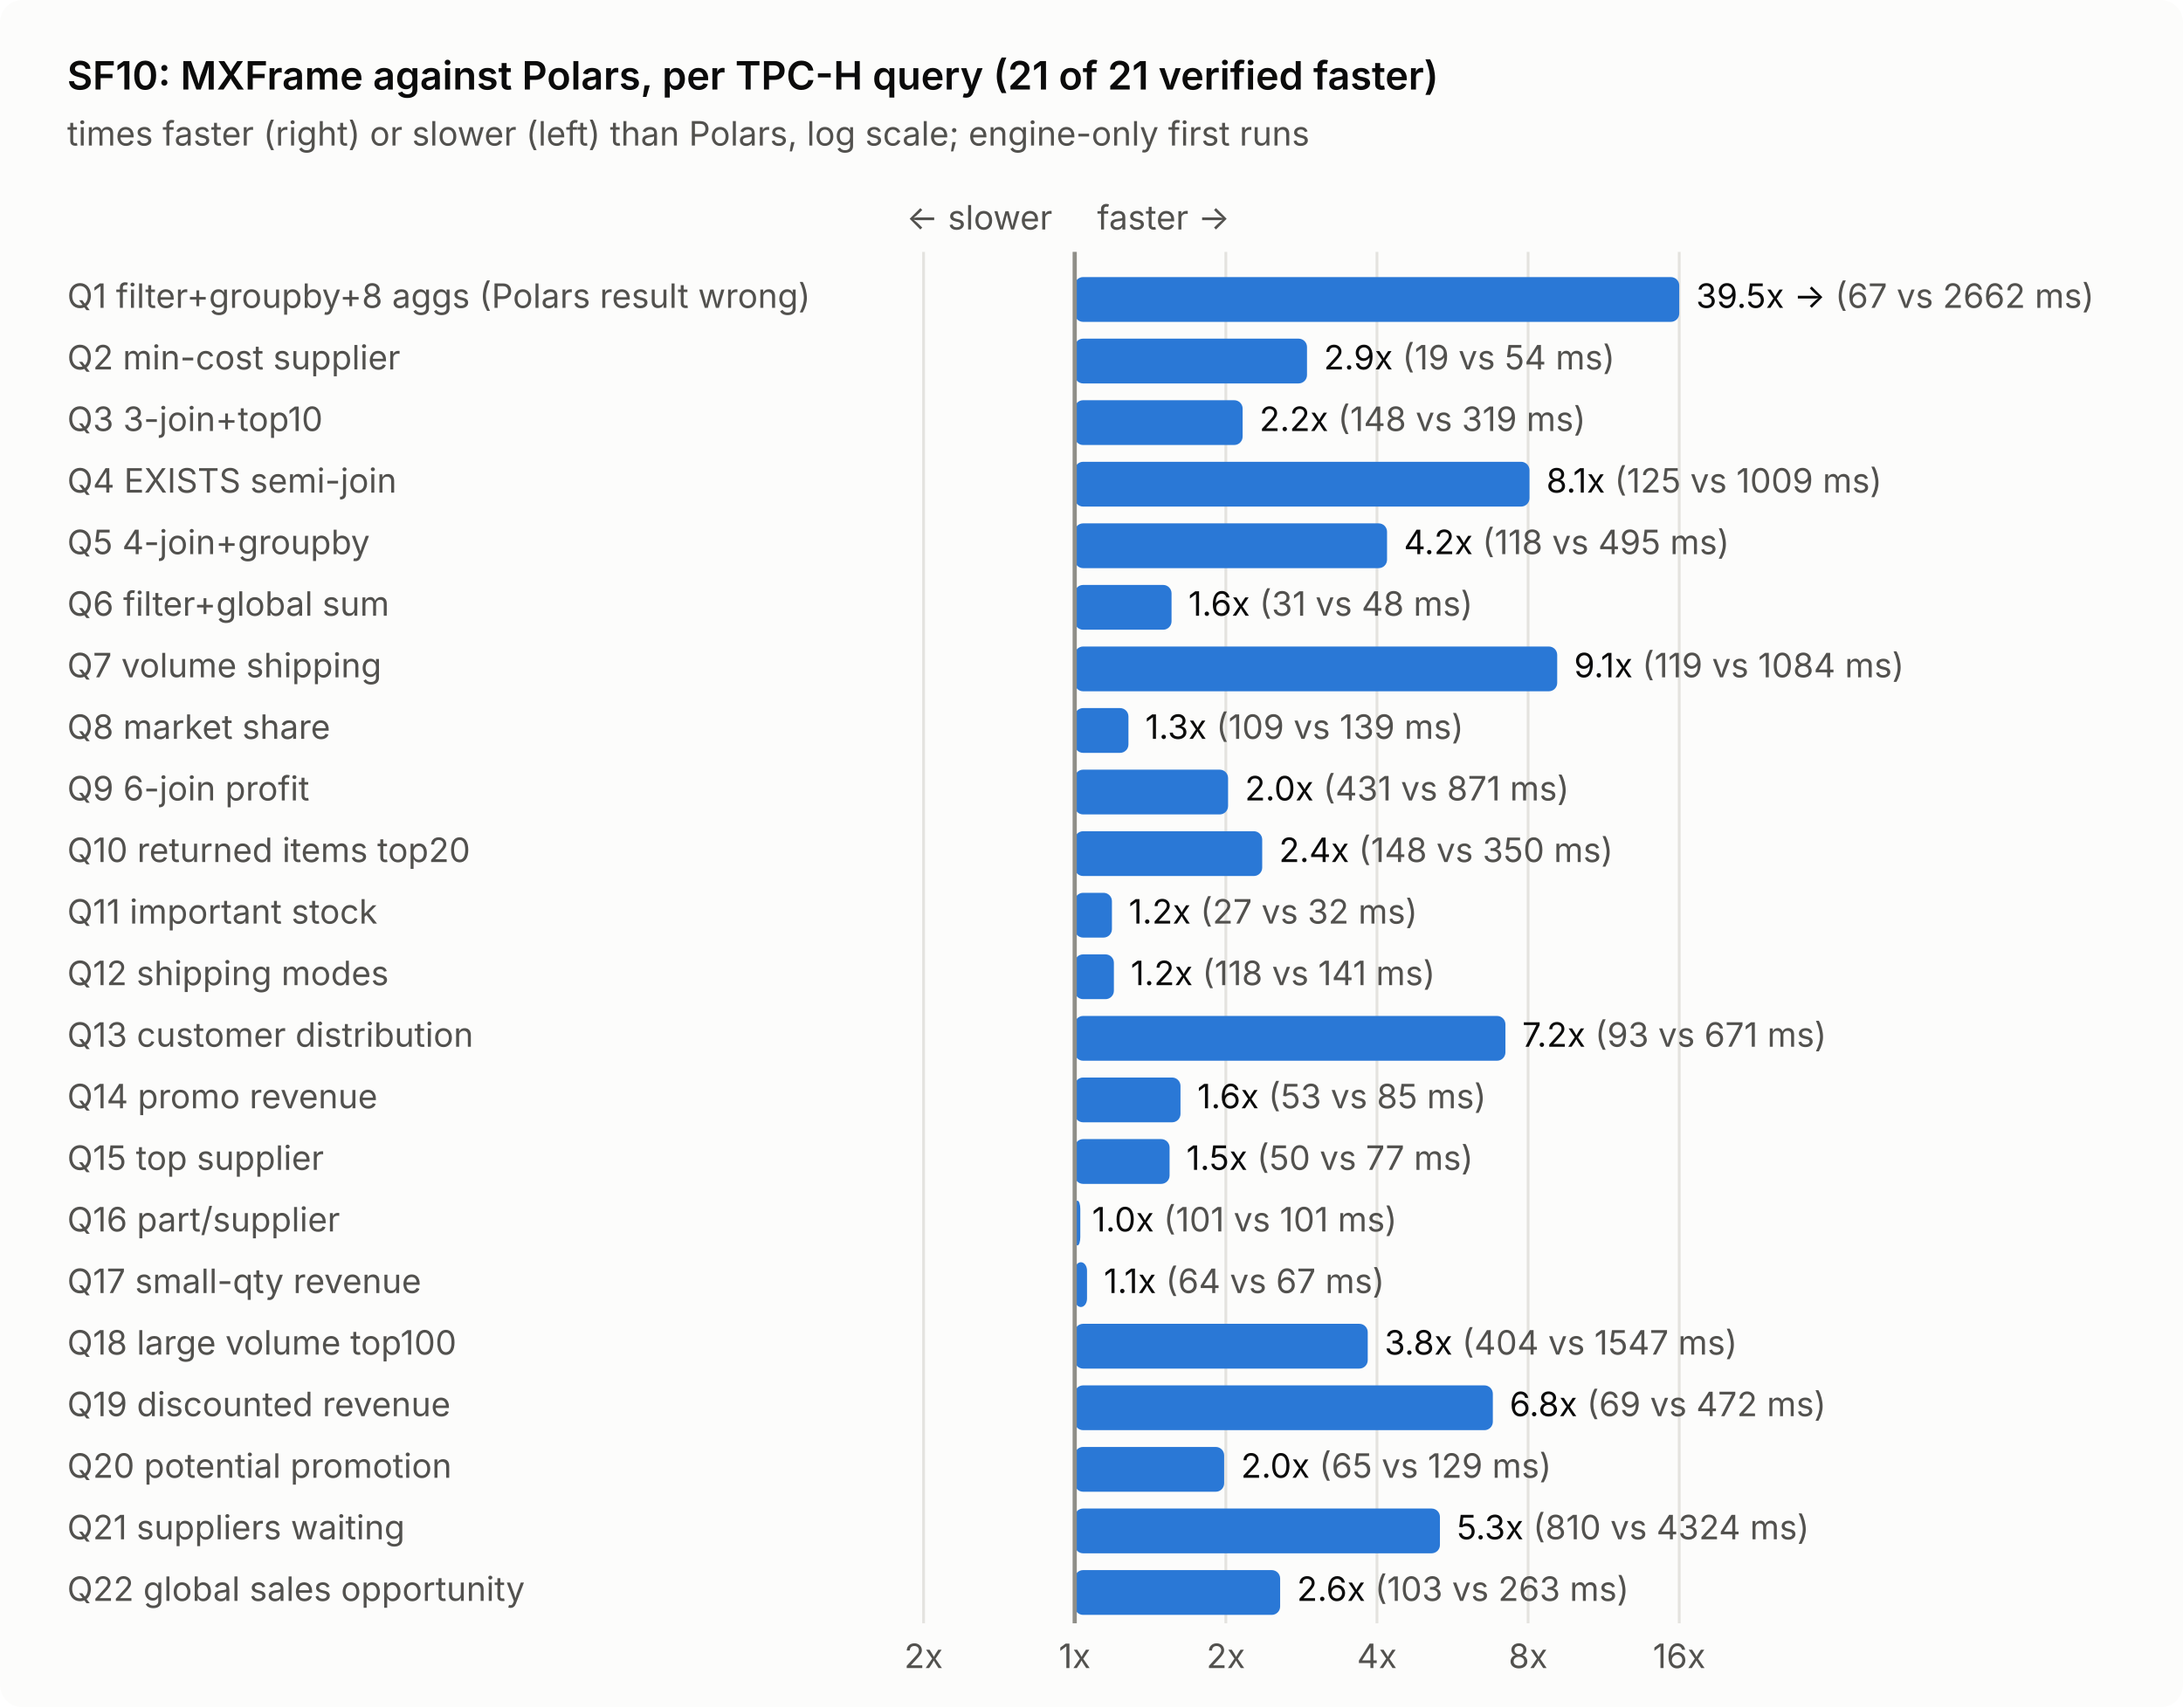
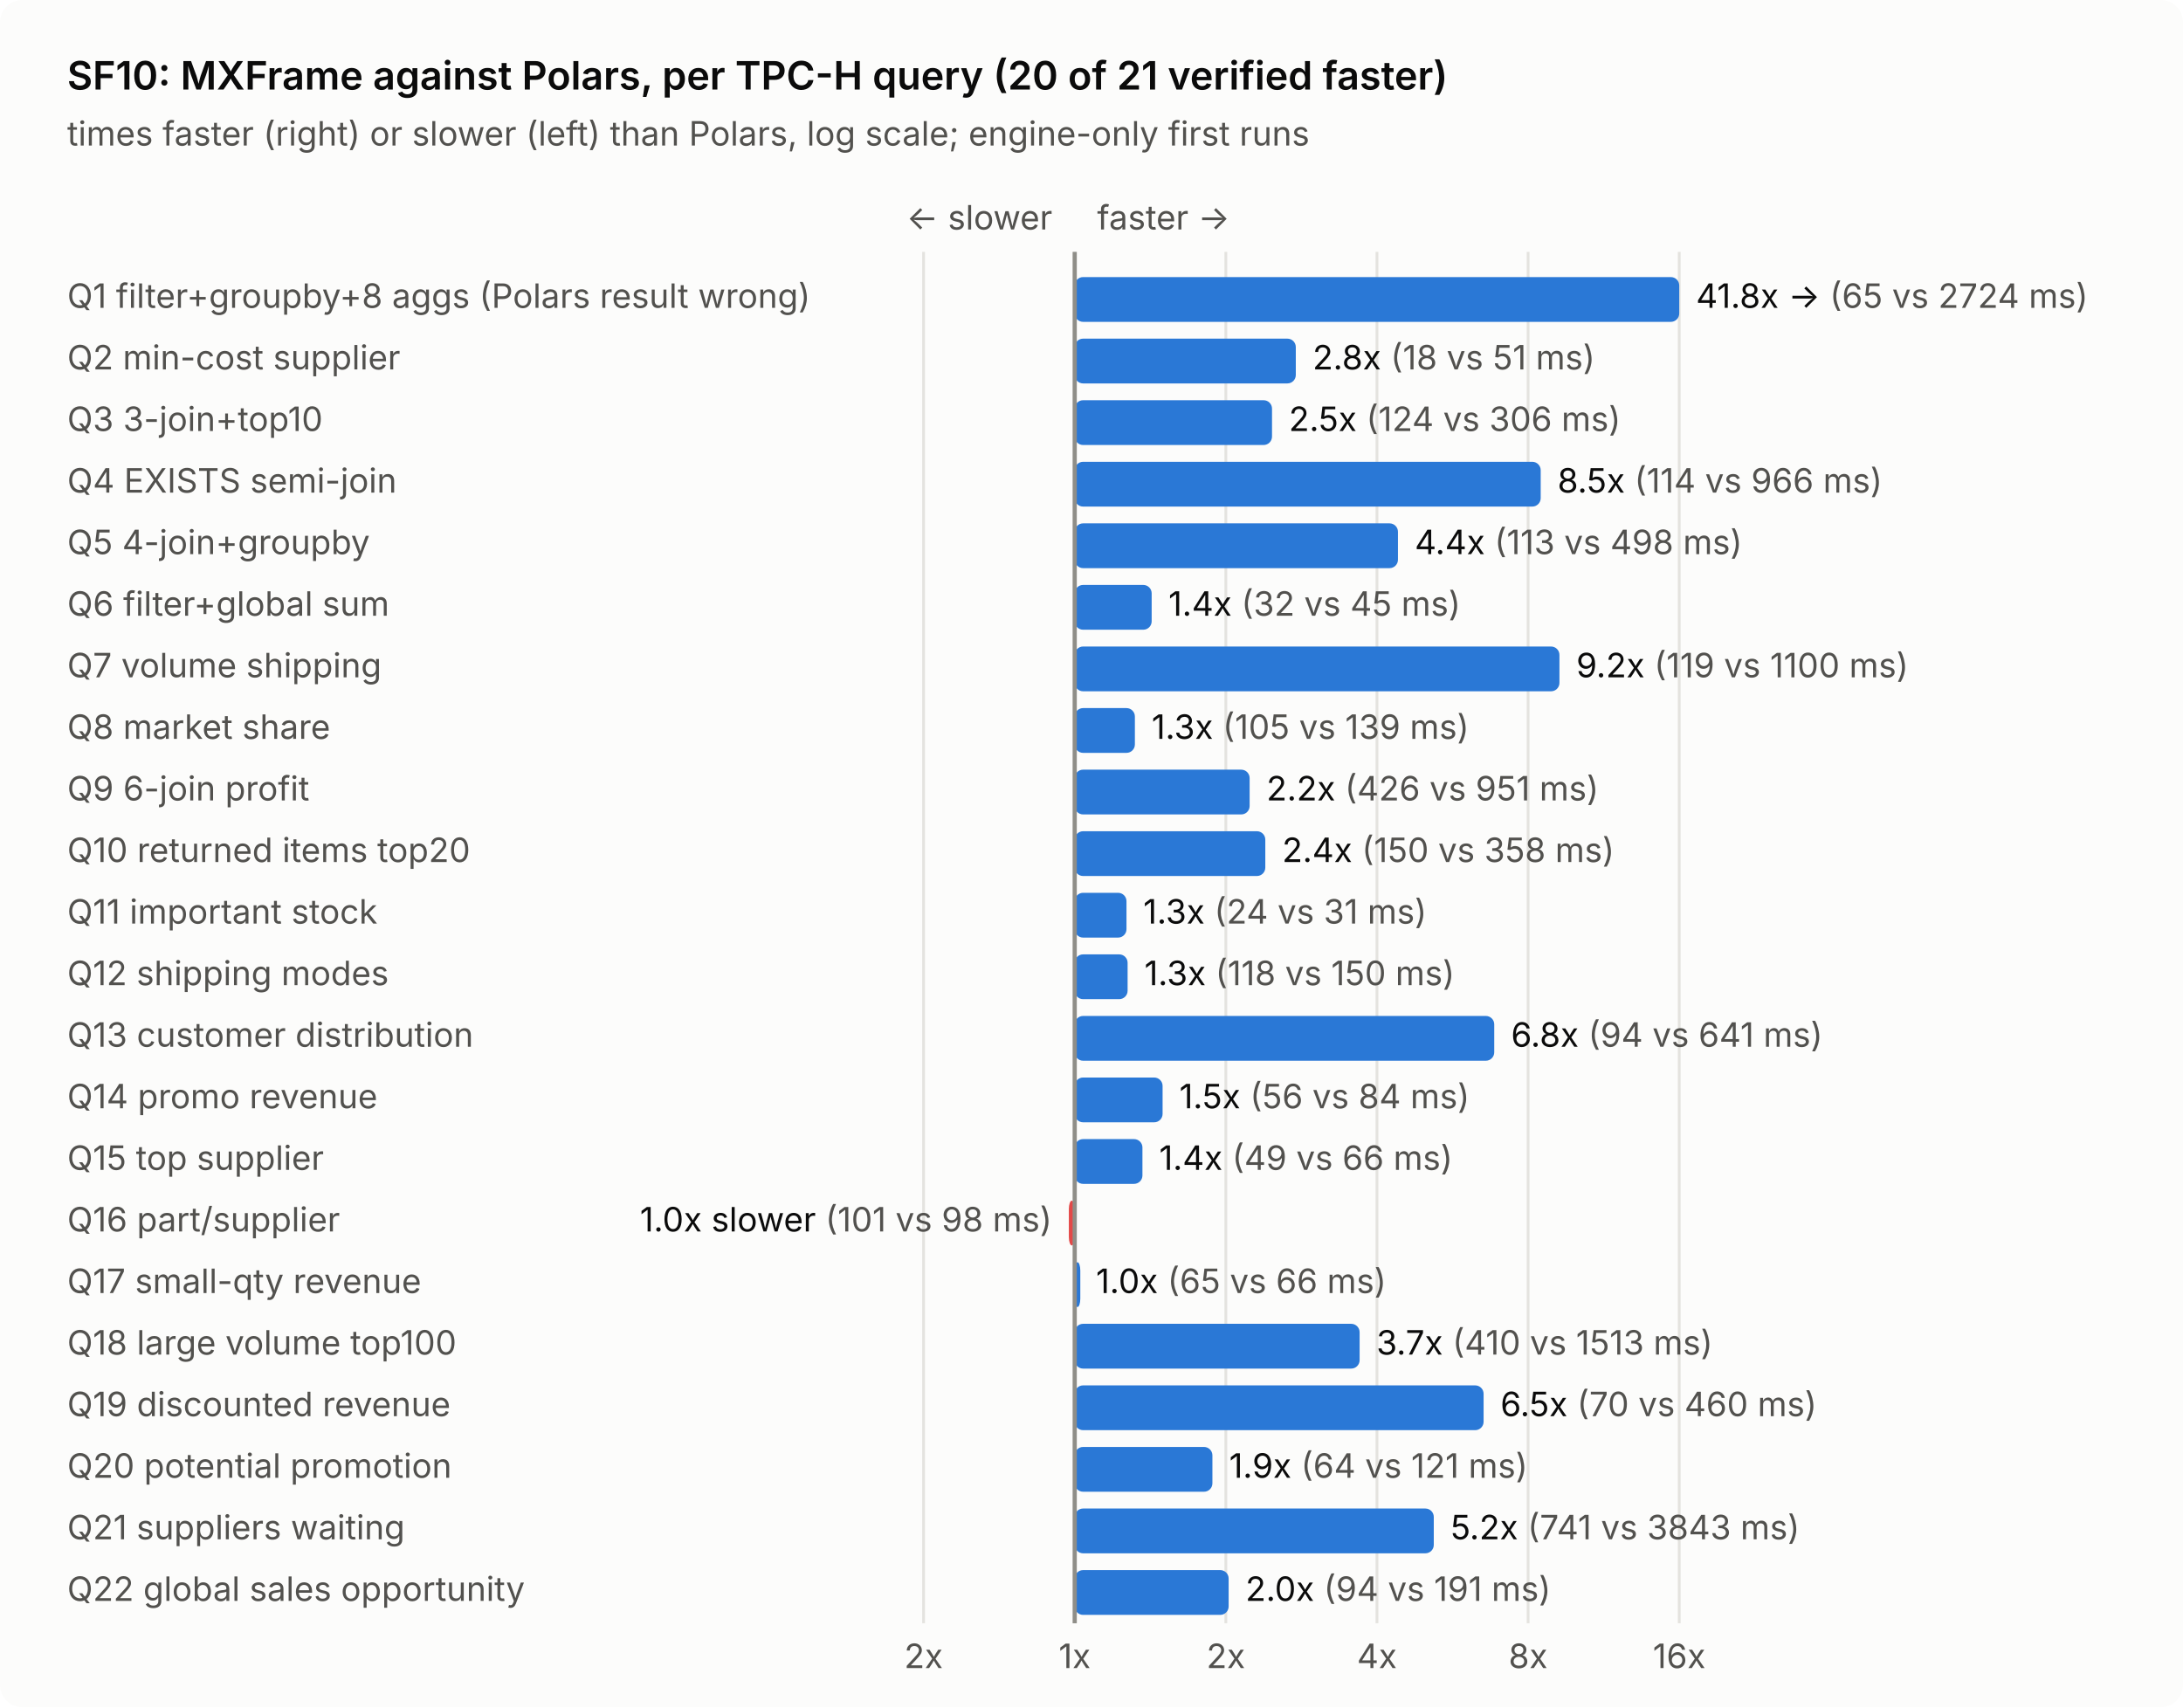
<svg xmlns="http://www.w3.org/2000/svg" width="780" height="610" viewBox="0 0 780 610" role="img" aria-label="Per-query speed against Polars at SF10">
  <style>
  .bg { fill: #fcfcfb } .t1 { fill: #0b0b0b } .t2 { fill: #52514e } .grid { stroke: #e4e3df }
  .axis { stroke: #b8b7b0 } .mx { stroke: #2a78d6; fill: #2a78d6 } .mxl { stroke: #2a78d6; fill: none } .pl { stroke: #eb6834 } .dk { stroke: #1baf7a }
  .fast { fill: #2a78d6 } .slow { fill: #e34948 } .mid { stroke: #8f8e88 }
  @media (prefers-color-scheme: dark) {
    .bg { fill: #1a1a19 } .t1 { fill: #f0efec } .t2 { fill: #c3c2b7 } .grid { stroke: #383835 }
    .axis { stroke: #5c5b57 } .mx { stroke: #3987e5; fill: #3987e5 } .mxl { stroke: #3987e5; fill: none } .pl { stroke: #d95926 } .dk { stroke: #199e70 }
    .fast { fill: #3987e5 } .slow { fill: #e66767 } .mid { stroke: #8f8e88 }
  }
  text { font-family: ui-sans-serif, system-ui, -apple-system, "Segoe UI", sans-serif; font-size: 12px }
  .title { font-size: 14px; font-weight: 600 }
</style>
  <rect class="bg" width="780" height="610" rx="8" />
-   <text class="t1 title" x="24" y="32">SF10: MXFrame against Polars, per TPC-H query (21 of 21 verified faster)</text>
+   <text class="t1 title" x="24" y="32">SF10: MXFrame against Polars, per TPC-H query (20 of 21 verified faster)</text>
  <text class="t2" x="24" y="52">times faster (right) or slower (left) than Polars, log scale; engine-only first runs</text>
  <text class="t2" x="392.0" y="82">faster →</text>
  <text class="t2" x="376.0" y="82" text-anchor="end">← slower</text>
  <line class="grid" x1="330.0" x2="330.0" y1="90" y2="580" />
  <text class="t2" x="330.0" y="596" text-anchor="middle">2x</text>
  <line class="grid" x1="384.0" x2="384.0" y1="90" y2="580" />
  <text class="t2" x="384.0" y="596" text-anchor="middle">1x</text>
  <line class="grid" x1="438.0" x2="438.0" y1="90" y2="580" />
  <text class="t2" x="438.0" y="596" text-anchor="middle">2x</text>
  <line class="grid" x1="492.0" x2="492.0" y1="90" y2="580" />
  <text class="t2" x="492.0" y="596" text-anchor="middle">4x</text>
  <line class="grid" x1="546.0" x2="546.0" y1="90" y2="580" />
  <text class="t2" x="546.0" y="596" text-anchor="middle">8x</text>
  <line class="grid" x1="600.0" x2="600.0" y1="90" y2="580" />
  <text class="t2" x="600.0" y="596" text-anchor="middle">16x</text>
  <text class="t2" x="24" y="110">Q1 filter+groupby+8 aggs (Polars result wrong)</text>
  <rect class="fast" x="384.0" y="99" width="216.0" height="16" rx="3" />
-   <text class="t1" x="606.0" y="110" text-anchor="start">39.5x → <tspan class="t2">(67 vs 2662 ms)</tspan>
+   <text class="t1" x="606.0" y="110" text-anchor="start">41.8x → <tspan class="t2">(65 vs 2724 ms)</tspan>
  </text>
  <text class="t2" x="24" y="132">Q2 min-cost supplier</text>
-   <rect class="fast" x="384.0" y="121" width="83.0" height="16" rx="3" />
-   <text class="t1" x="473.0" y="132" text-anchor="start">2.9x <tspan class="t2">(19 vs 54 ms)</tspan>
+   <rect class="fast" x="384.0" y="121" width="79.0" height="16" rx="3" />
+   <text class="t1" x="469.0" y="132" text-anchor="start">2.8x <tspan class="t2">(18 vs 51 ms)</tspan>
  </text>
  <text class="t2" x="24" y="154">Q3 3-join+top10</text>
-   <rect class="fast" x="384.0" y="143" width="60.0" height="16" rx="3" />
-   <text class="t1" x="450.0" y="154" text-anchor="start">2.2x <tspan class="t2">(148 vs 319 ms)</tspan>
+   <rect class="fast" x="384.0" y="143" width="70.5" height="16" rx="3" />
+   <text class="t1" x="460.5" y="154" text-anchor="start">2.5x <tspan class="t2">(124 vs 306 ms)</tspan>
  </text>
  <text class="t2" x="24" y="176">Q4 EXISTS semi-join</text>
-   <rect class="fast" x="384.0" y="165" width="162.5" height="16" rx="3" />
-   <text class="t1" x="552.5" y="176" text-anchor="start">8.1x <tspan class="t2">(125 vs 1009 ms)</tspan>
+   <rect class="fast" x="384.0" y="165" width="166.5" height="16" rx="3" />
+   <text class="t1" x="556.5" y="176" text-anchor="start">8.5x <tspan class="t2">(114 vs 966 ms)</tspan>
  </text>
  <text class="t2" x="24" y="198">Q5 4-join+groupby</text>
-   <rect class="fast" x="384.0" y="187" width="111.6" height="16" rx="3" />
-   <text class="t1" x="501.6" y="198" text-anchor="start">4.2x <tspan class="t2">(118 vs 495 ms)</tspan>
+   <rect class="fast" x="384.0" y="187" width="115.5" height="16" rx="3" />
+   <text class="t1" x="505.5" y="198" text-anchor="start">4.4x <tspan class="t2">(113 vs 498 ms)</tspan>
  </text>
  <text class="t2" x="24" y="220">Q6 filter+global sum</text>
-   <rect class="fast" x="384.0" y="209" width="34.6" height="16" rx="3" />
-   <text class="t1" x="424.6" y="220" text-anchor="start">1.6x <tspan class="t2">(31 vs 48 ms)</tspan>
+   <rect class="fast" x="384.0" y="209" width="27.5" height="16" rx="3" />
+   <text class="t1" x="417.5" y="220" text-anchor="start">1.4x <tspan class="t2">(32 vs 45 ms)</tspan>
  </text>
  <text class="t2" x="24" y="242">Q7 volume shipping</text>
-   <rect class="fast" x="384.0" y="231" width="172.4" height="16" rx="3" />
-   <text class="t1" x="562.4" y="242" text-anchor="start">9.1x <tspan class="t2">(119 vs 1084 ms)</tspan>
+   <rect class="fast" x="384.0" y="231" width="173.2" height="16" rx="3" />
+   <text class="t1" x="563.2" y="242" text-anchor="start">9.2x <tspan class="t2">(119 vs 1100 ms)</tspan>
  </text>
  <text class="t2" x="24" y="264">Q8 market share</text>
-   <rect class="fast" x="384.0" y="253" width="19.2" height="16" rx="3" />
-   <text class="t1" x="409.2" y="264" text-anchor="start">1.3x <tspan class="t2">(109 vs 139 ms)</tspan>
+   <rect class="fast" x="384.0" y="253" width="21.5" height="16" rx="3" />
+   <text class="t1" x="411.5" y="264" text-anchor="start">1.3x <tspan class="t2">(105 vs 139 ms)</tspan>
  </text>
  <text class="t2" x="24" y="286">Q9 6-join profit</text>
-   <rect class="fast" x="384.0" y="275" width="54.8" height="16" rx="3" />
-   <text class="t1" x="444.8" y="286" text-anchor="start">2.0x <tspan class="t2">(431 vs 871 ms)</tspan>
+   <rect class="fast" x="384.0" y="275" width="62.5" height="16" rx="3" />
+   <text class="t1" x="452.5" y="286" text-anchor="start">2.2x <tspan class="t2">(426 vs 951 ms)</tspan>
  </text>
  <text class="t2" x="24" y="308">Q10 returned items top20</text>
-   <rect class="fast" x="384.0" y="297" width="67.0" height="16" rx="3" />
-   <text class="t1" x="457.0" y="308" text-anchor="start">2.4x <tspan class="t2">(148 vs 350 ms)</tspan>
+   <rect class="fast" x="384.0" y="297" width="68.1" height="16" rx="3" />
+   <text class="t1" x="458.1" y="308" text-anchor="start">2.4x <tspan class="t2">(150 vs 358 ms)</tspan>
  </text>
  <text class="t2" x="24" y="330">Q11 important stock</text>
-   <rect class="fast" x="384.0" y="319" width="13.3" height="16" rx="3" />
-   <text class="t1" x="403.3" y="330" text-anchor="start">1.2x <tspan class="t2">(27 vs 32 ms)</tspan>
+   <rect class="fast" x="384.0" y="319" width="18.5" height="16" rx="3" />
+   <text class="t1" x="408.5" y="330" text-anchor="start">1.3x <tspan class="t2">(24 vs 31 ms)</tspan>
  </text>
  <text class="t2" x="24" y="352">Q12 shipping modes</text>
-   <rect class="fast" x="384.0" y="341" width="14.0" height="16" rx="3" />
-   <text class="t1" x="404.0" y="352" text-anchor="start">1.2x <tspan class="t2">(118 vs 141 ms)</tspan>
+   <rect class="fast" x="384.0" y="341" width="18.9" height="16" rx="3" />
+   <text class="t1" x="408.9" y="352" text-anchor="start">1.3x <tspan class="t2">(118 vs 150 ms)</tspan>
  </text>
  <text class="t2" x="24" y="374">Q13 customer distribution</text>
-   <rect class="fast" x="384.0" y="363" width="153.9" height="16" rx="3" />
-   <text class="t1" x="543.9" y="374" text-anchor="start">7.2x <tspan class="t2">(93 vs 671 ms)</tspan>
+   <rect class="fast" x="384.0" y="363" width="149.9" height="16" rx="3" />
+   <text class="t1" x="539.9" y="374" text-anchor="start">6.8x <tspan class="t2">(94 vs 641 ms)</tspan>
  </text>
  <text class="t2" x="24" y="396">Q14 promo revenue</text>
-   <rect class="fast" x="384.0" y="385" width="37.8" height="16" rx="3" />
-   <text class="t1" x="427.8" y="396" text-anchor="start">1.6x <tspan class="t2">(53 vs 85 ms)</tspan>
+   <rect class="fast" x="384.0" y="385" width="31.4" height="16" rx="3" />
+   <text class="t1" x="421.4" y="396" text-anchor="start">1.5x <tspan class="t2">(56 vs 84 ms)</tspan>
  </text>
  <text class="t2" x="24" y="418">Q15 top supplier</text>
-   <rect class="fast" x="384.0" y="407" width="33.9" height="16" rx="3" />
-   <text class="t1" x="423.9" y="418" text-anchor="start">1.5x <tspan class="t2">(50 vs 77 ms)</tspan>
+   <rect class="fast" x="384.0" y="407" width="24.2" height="16" rx="3" />
+   <text class="t1" x="414.2" y="418" text-anchor="start">1.4x <tspan class="t2">(49 vs 66 ms)</tspan>
  </text>
  <text class="t2" x="24" y="440">Q16 part/supplier</text>
-   <rect class="fast" x="384.0" y="429" width="2.0" height="16" rx="3" />
-   <text class="t1" x="390.2" y="440" text-anchor="start">1.0x <tspan class="t2">(101 vs 101 ms)</tspan>
+   <rect class="slow" x="381.9" y="429" width="2.1" height="16" rx="3" />
+   <text class="t1" x="375.9" y="440" text-anchor="end">1.0x slower <tspan class="t2">(101 vs 98 ms)</tspan>
  </text>
  <text class="t2" x="24" y="462">Q17 small-qty revenue</text>
-   <rect class="fast" x="384.0" y="451" width="4.4" height="16" rx="3" />
-   <text class="t1" x="394.4" y="462" text-anchor="start">1.1x <tspan class="t2">(64 vs 67 ms)</tspan>
+   <rect class="fast" x="384.0" y="451" width="2.0" height="16" rx="3" />
+   <text class="t1" x="391.6" y="462" text-anchor="start">1.0x <tspan class="t2">(65 vs 66 ms)</tspan>
  </text>
  <text class="t2" x="24" y="484">Q18 large volume top100</text>
-   <rect class="fast" x="384.0" y="473" width="104.7" height="16" rx="3" />
-   <text class="t1" x="494.7" y="484" text-anchor="start">3.8x <tspan class="t2">(404 vs 1547 ms)</tspan>
+   <rect class="fast" x="384.0" y="473" width="101.8" height="16" rx="3" />
+   <text class="t1" x="491.8" y="484" text-anchor="start">3.7x <tspan class="t2">(410 vs 1513 ms)</tspan>
  </text>
  <text class="t2" x="24" y="506">Q19 discounted revenue</text>
-   <rect class="fast" x="384.0" y="495" width="149.4" height="16" rx="3" />
-   <text class="t1" x="539.4" y="506" text-anchor="start">6.8x <tspan class="t2">(69 vs 472 ms)</tspan>
+   <rect class="fast" x="384.0" y="495" width="146.1" height="16" rx="3" />
+   <text class="t1" x="536.1" y="506" text-anchor="start">6.5x <tspan class="t2">(70 vs 460 ms)</tspan>
  </text>
  <text class="t2" x="24" y="528">Q20 potential promotion</text>
-   <rect class="fast" x="384.0" y="517" width="53.4" height="16" rx="3" />
-   <text class="t1" x="443.4" y="528" text-anchor="start">2.0x <tspan class="t2">(65 vs 129 ms)</tspan>
+   <rect class="fast" x="384.0" y="517" width="49.2" height="16" rx="3" />
+   <text class="t1" x="439.2" y="528" text-anchor="start">1.9x <tspan class="t2">(64 vs 121 ms)</tspan>
  </text>
  <text class="t2" x="24" y="550">Q21 suppliers waiting</text>
-   <rect class="fast" x="384.0" y="539" width="130.5" height="16" rx="3" />
-   <text class="t1" x="520.5" y="550" text-anchor="start">5.3x <tspan class="t2">(810 vs 4324 ms)</tspan>
+   <rect class="fast" x="384.0" y="539" width="128.3" height="16" rx="3" />
+   <text class="t1" x="518.3" y="550" text-anchor="start">5.2x <tspan class="t2">(741 vs 3843 ms)</tspan>
  </text>
  <text class="t2" x="24" y="572">Q22 global sales opportunity</text>
-   <rect class="fast" x="384.0" y="561" width="73.4" height="16" rx="3" />
-   <text class="t1" x="463.4" y="572" text-anchor="start">2.6x <tspan class="t2">(103 vs 263 ms)</tspan>
+   <rect class="fast" x="384.0" y="561" width="55.0" height="16" rx="3" />
+   <text class="t1" x="445.0" y="572" text-anchor="start">2.0x <tspan class="t2">(94 vs 191 ms)</tspan>
  </text>
  <line class="mid" stroke-width="1.5" x1="384.0" x2="384.0" y1="90" y2="580" />
</svg>
